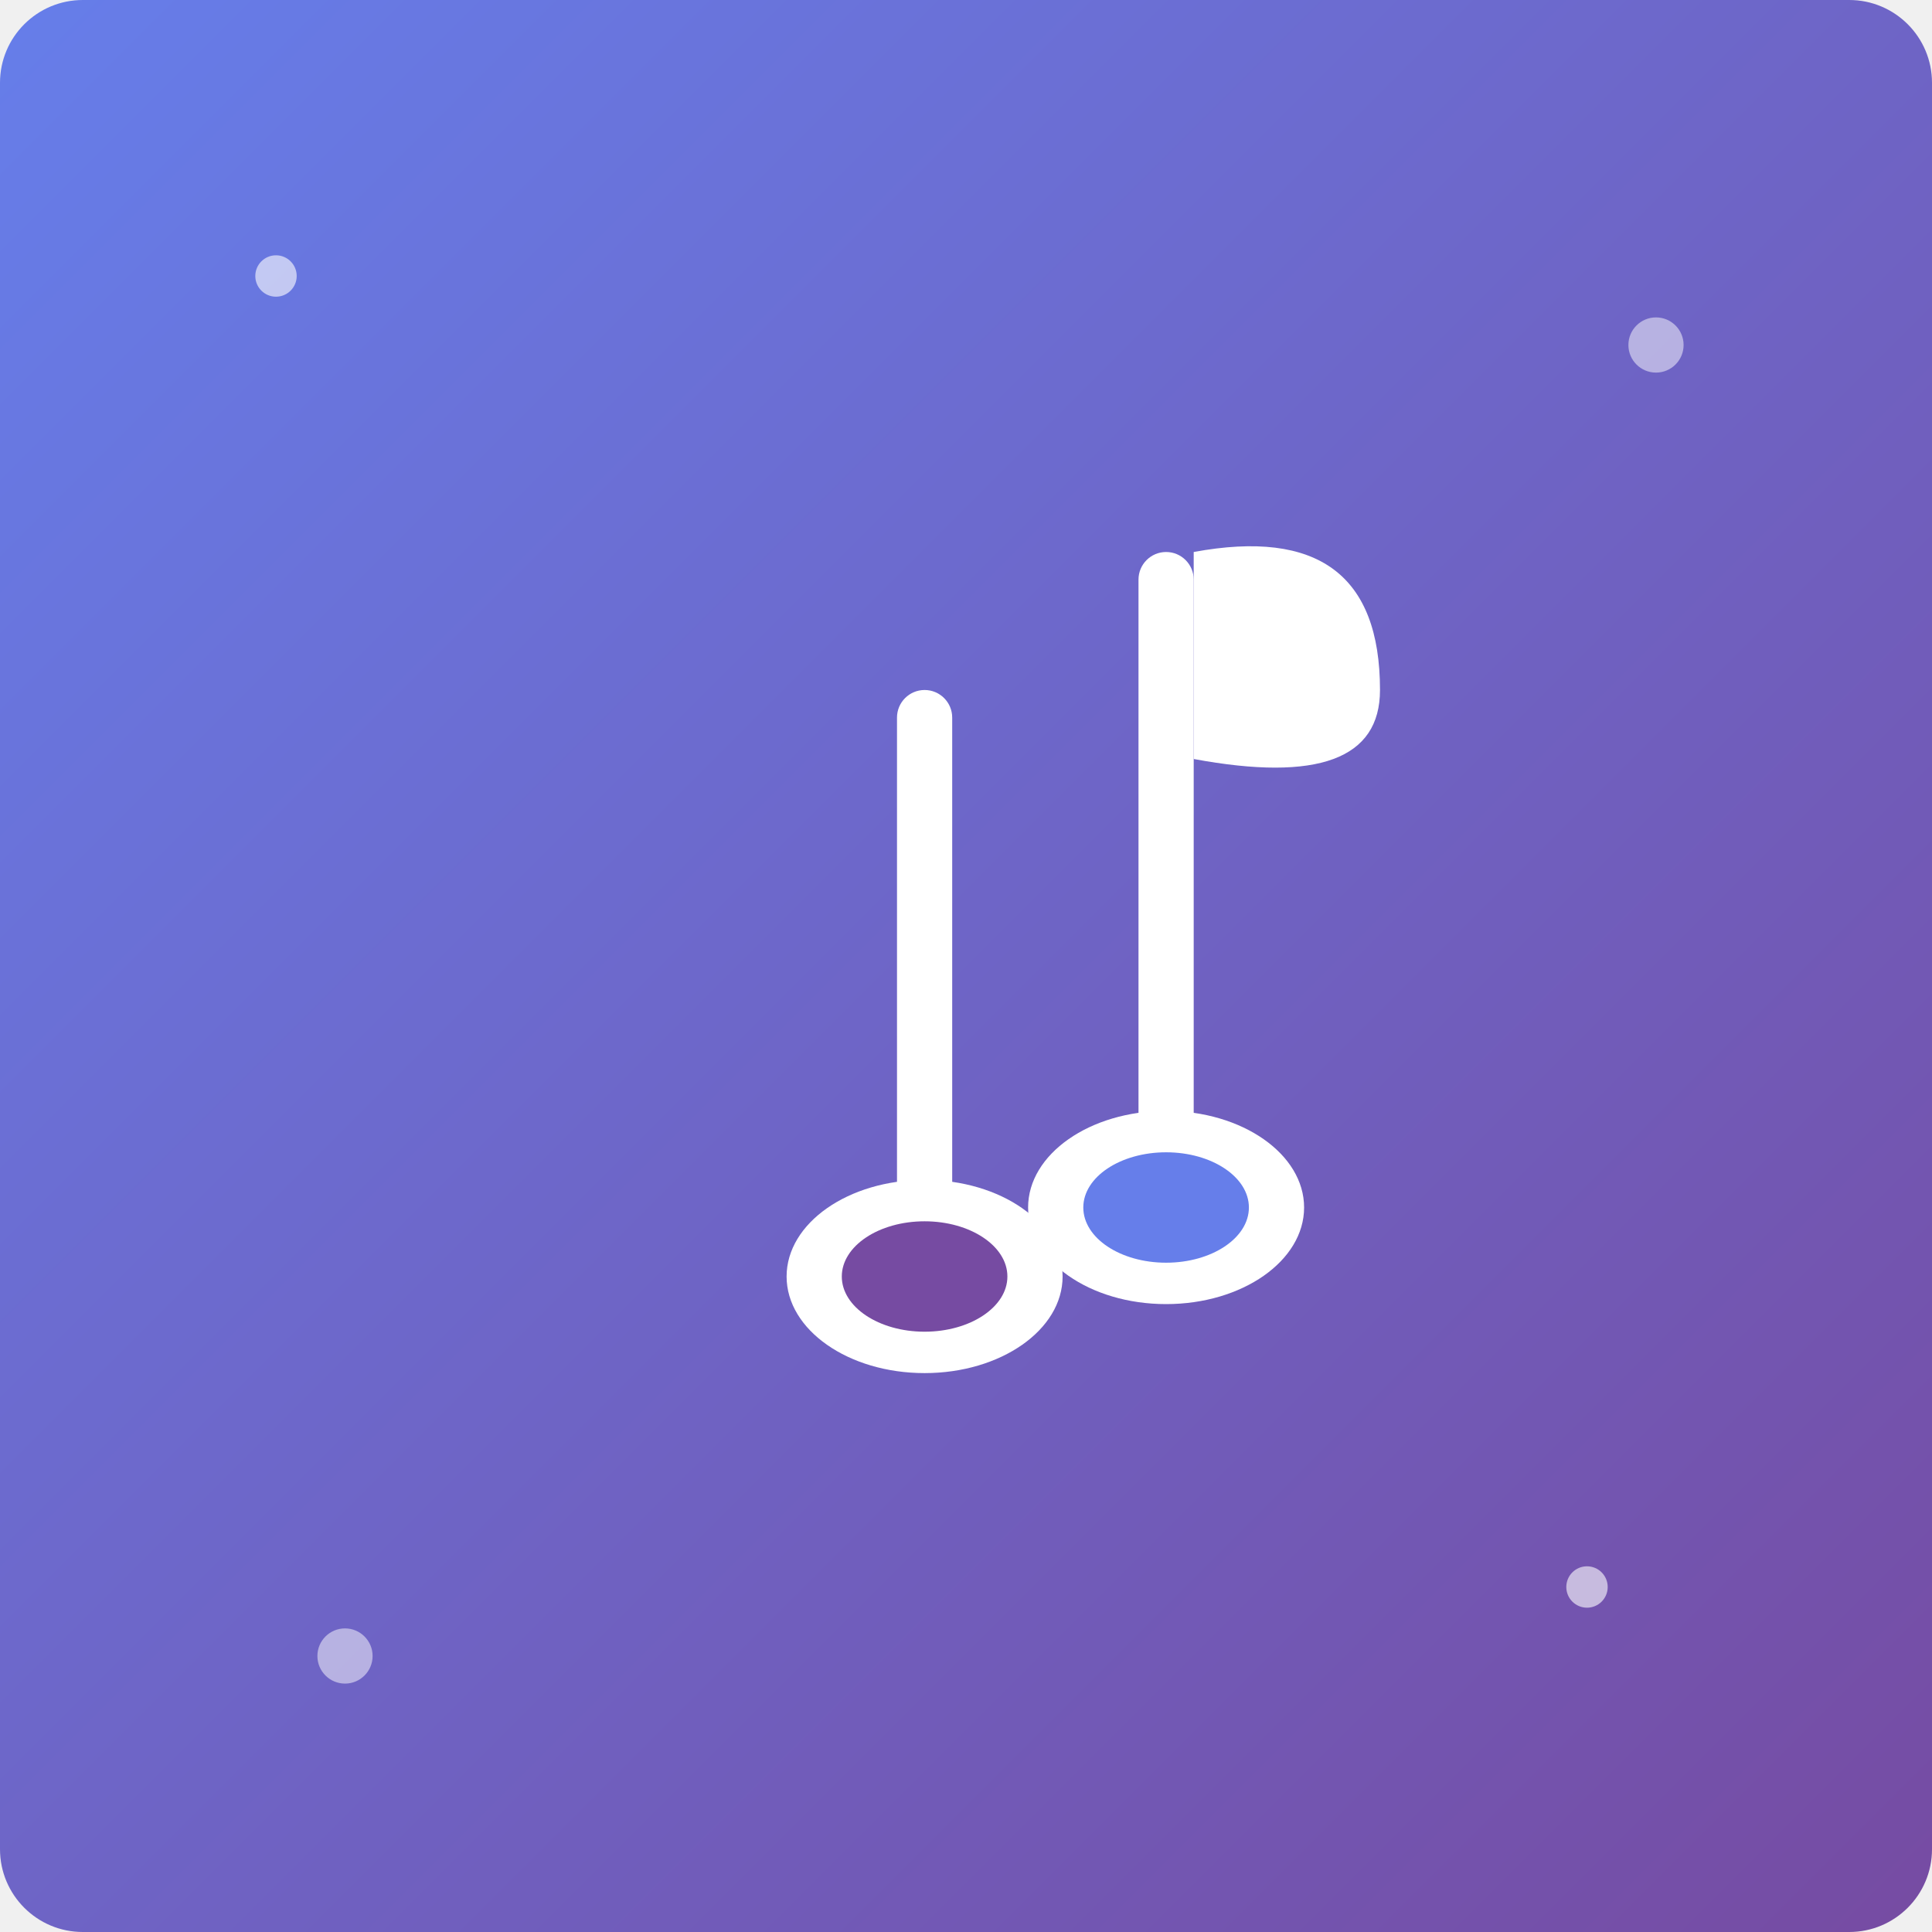
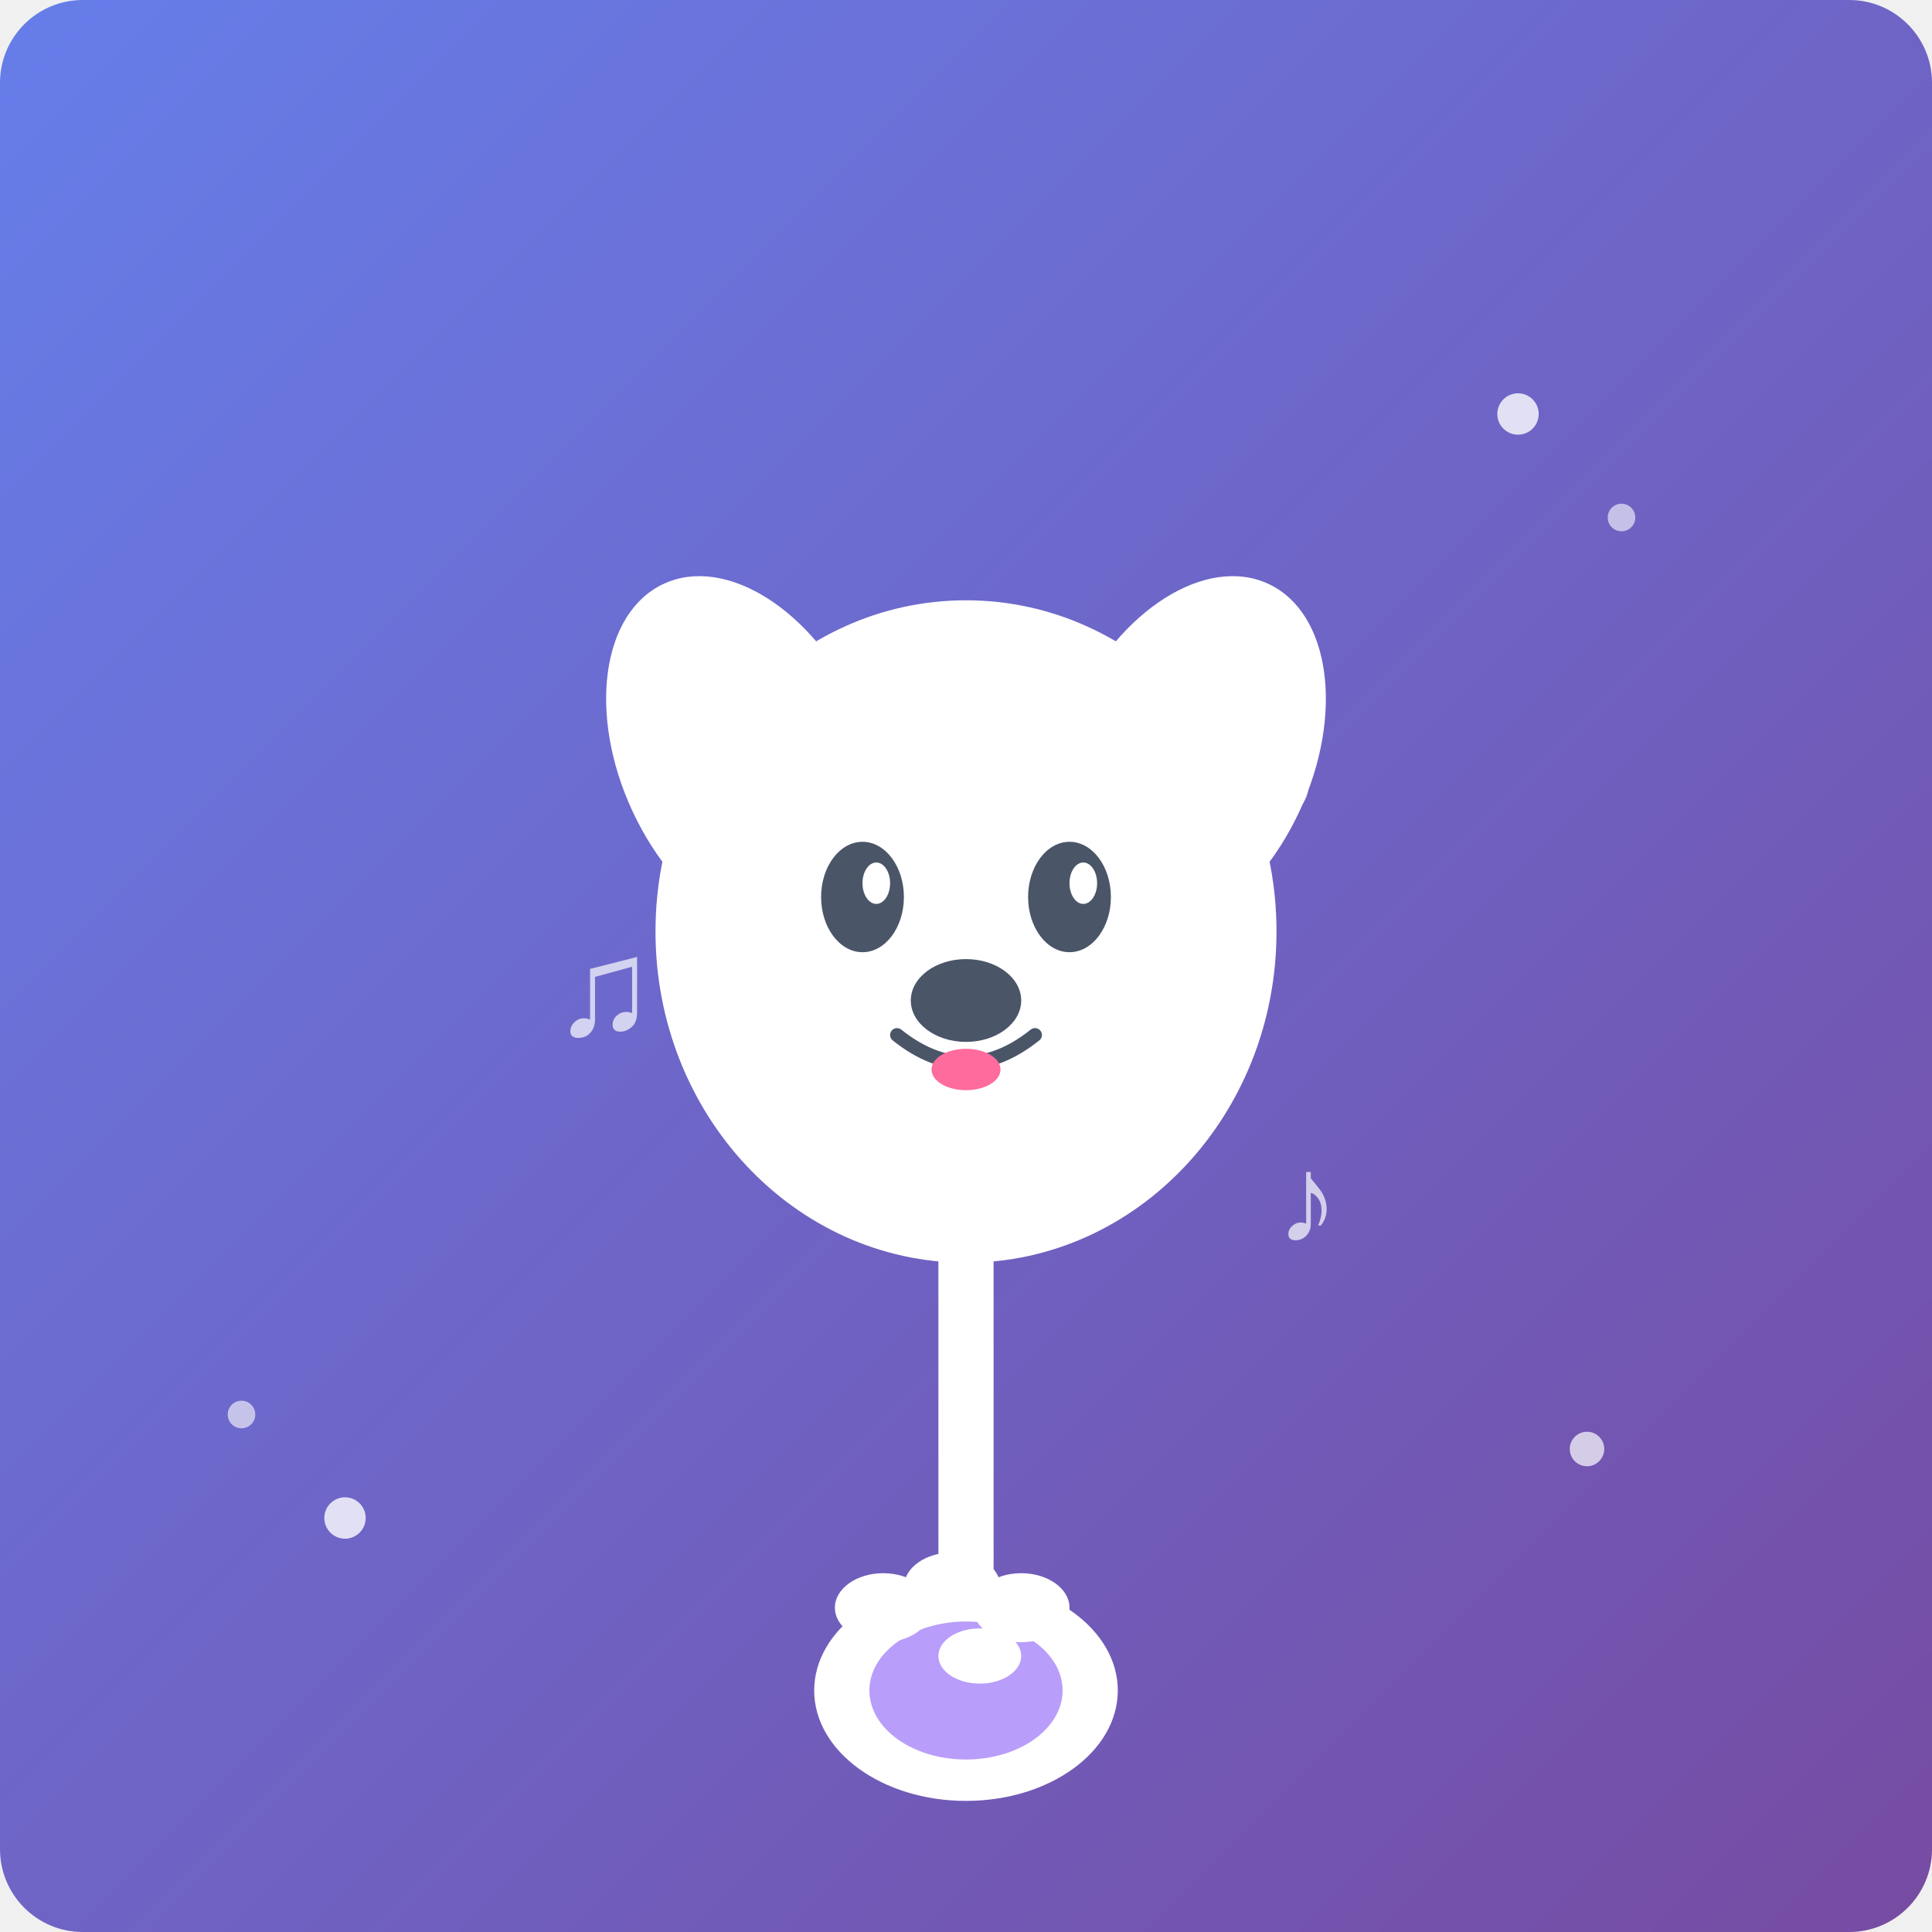
<svg xmlns="http://www.w3.org/2000/svg" width="280" height="280" viewBox="0 0 280 280" fill="none">
  <defs>
    <linearGradient id="bg-gradient" x1="0%" y1="0%" x2="100%" y2="100%">
      <stop offset="0%" style="stop-color:#667eea;stop-opacity:1" />
      <stop offset="100%" style="stop-color:#764ba2;stop-opacity:1" />
    </linearGradient>
  </defs>
  <rect width="280" height="280" fill="url(#bg-gradient)" rx="12" />
-   <g transform="translate(80, 60)">
-     <rect x="85" y="20" width="8" height="95" fill="white" rx="4" />
-     <path d="M 93 20 Q 120 15, 120 40 Q 120 55, 93 50 Z" fill="white" />
-     <ellipse cx="89" cy="115" rx="20" ry="14" fill="white" />
-     <ellipse cx="89" cy="115" rx="12" ry="8" fill="#667eea" />
-     <rect x="50" y="40" width="8" height="85" fill="white" rx="4" />
-     <ellipse cx="54" cy="125" rx="20" ry="14" fill="white" />
-     <ellipse cx="54" cy="125" rx="12" ry="8" fill="#764ba2" />
+   <g transform="translate(70, 50)">
+     <ellipse cx="70" cy="85" rx="45" ry="48" fill="white" />
+     <ellipse cx="38" cy="60" rx="18" ry="28" fill="white" transform="rotate(-25 38 60)" />
+     <ellipse cx="102" cy="60" rx="18" ry="28" fill="white" transform="rotate(25 102 60)" />
+     <ellipse cx="55" cy="80" rx="6" ry="8" fill="#4a5568" />
+     <ellipse cx="57" cy="78" rx="2" ry="3" fill="white" />
+     <ellipse cx="85" cy="80" rx="6" ry="8" fill="#4a5568" />
+     <ellipse cx="87" cy="78" rx="2" ry="3" fill="white" />
+     <ellipse cx="70" cy="95" rx="8" ry="6" fill="#4a5568" />
+     <path d="M 60 100 Q 70 108, 80 100" stroke="#4a5568" stroke-width="2" fill="none" stroke-linecap="round" />
+     <ellipse cx="70" cy="105" rx="5" ry="3" fill="#ff6b9d" />
+     <rect x="66" y="125" width="8" height="60" fill="white" rx="4" />
+     <g transform="translate(40, 175)">
+       <ellipse cx="30" cy="20" rx="22" ry="16" fill="white" />
+       <ellipse cx="30" cy="20" rx="14" ry="10" fill="#8b5cf6" opacity="0.6" />
+       <ellipse cx="18" cy="8" rx="7" ry="5" fill="white" />
+       <ellipse cx="28" cy="5" rx="7" ry="5" fill="white" />
+       <ellipse cx="38" cy="8" rx="7" ry="5" fill="white" />
+       <ellipse cx="32" cy="15" rx="6" ry="4" fill="white" />
+     </g>
+     <g opacity="0.7">
+       <text x="110" y="70" font-size="24" fill="white">♪</text>
+       <text x="10" y="100" font-size="20" fill="white">♫</text>
+       <text x="115" y="130" font-size="18" fill="white">♪</text>
+     </g>
  </g>
-   <circle cx="40" cy="40" r="3" fill="white" opacity="0.6" />
-   <circle cx="240" cy="50" r="4" fill="white" opacity="0.5" />
-   <circle cx="230" cy="230" r="3" fill="white" opacity="0.6" />
-   <circle cx="50" cy="240" r="4" fill="white" opacity="0.5" />
+   <circle cx="220" cy="60" r="3" fill="white" opacity="0.8" />
+   <circle cx="235" cy="75" r="2" fill="white" opacity="0.6" />
+   <circle cx="50" cy="220" r="3" fill="white" opacity="0.8" />
+   <circle cx="35" cy="205" r="2" fill="white" opacity="0.6" />
+   <circle cx="230" cy="210" r="2.5" fill="white" opacity="0.7" />
</svg>
